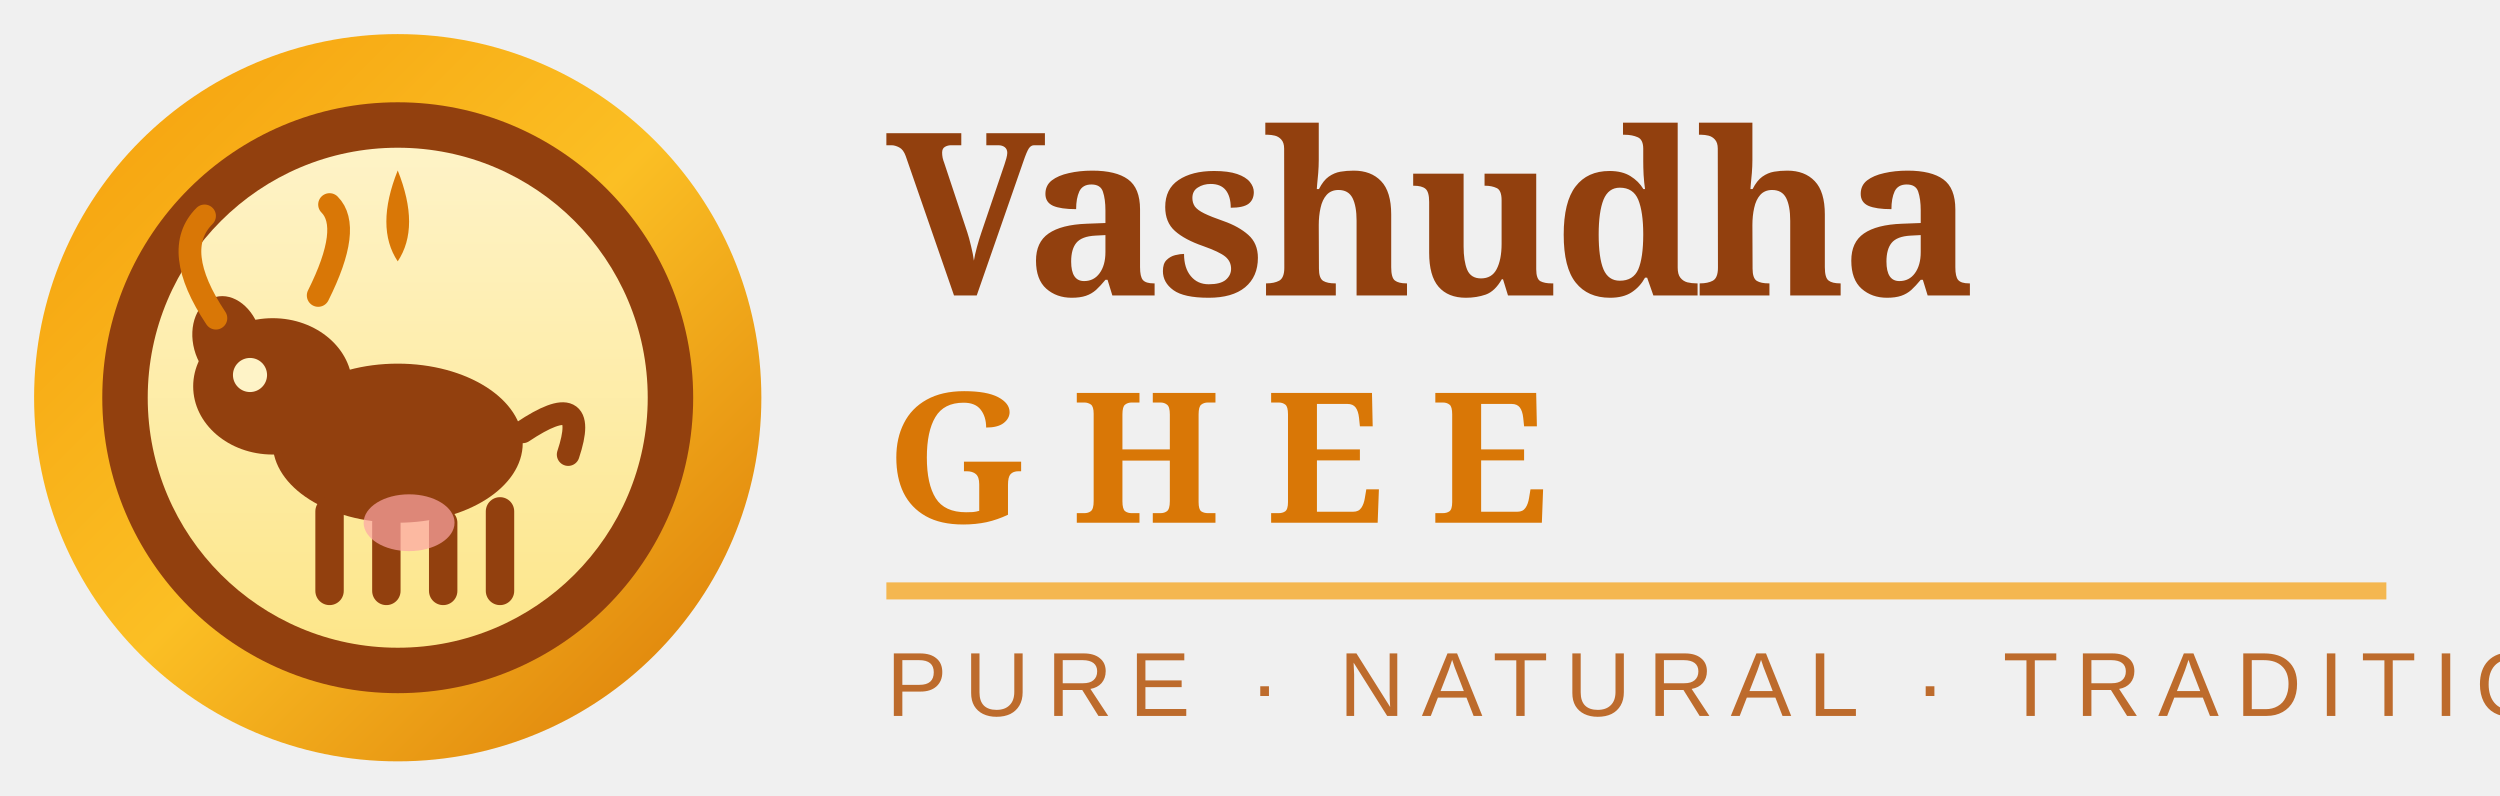
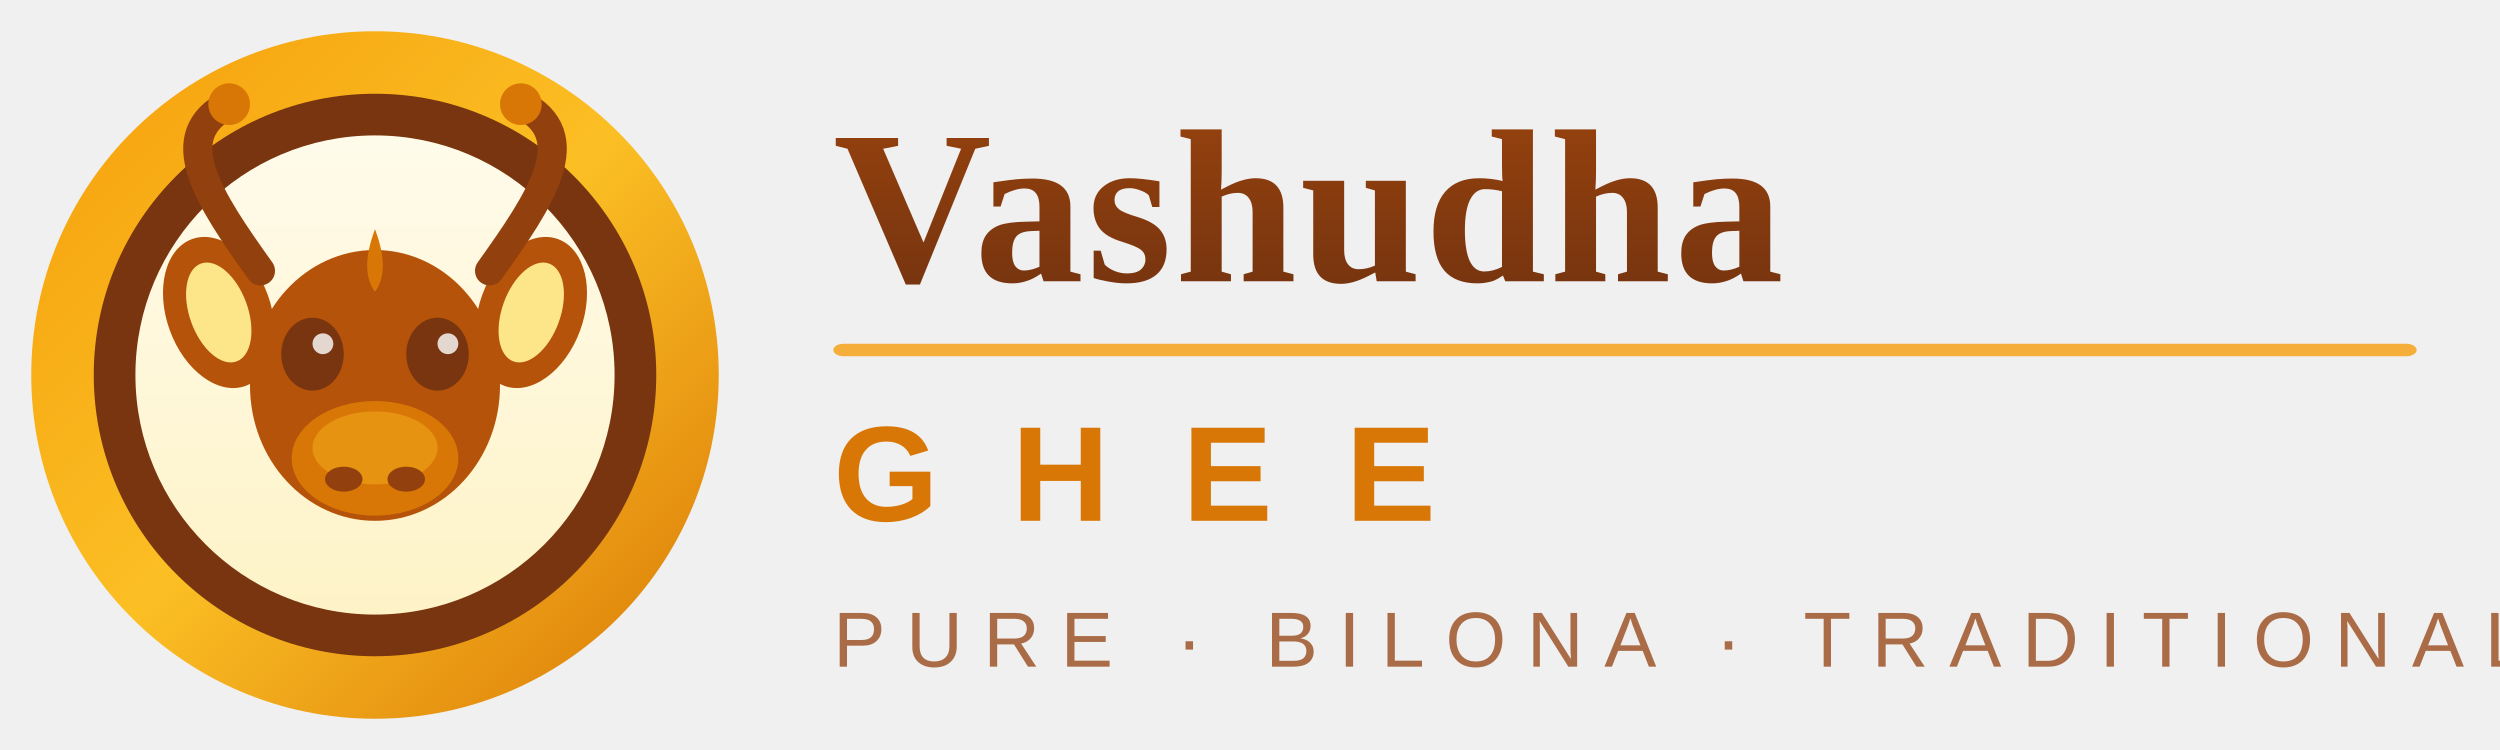
- <svg xmlns="http://www.w3.org/2000/svg" width="220" height="70" viewBox="0 0 220 70">
+ <svg xmlns="http://www.w3.org/2000/svg" width="240" height="72" viewBox="0 0 240 72">
  <defs>
-     <linearGradient id="logoGold" x1="0%" y1="0%" x2="100%" y2="100%">
+     <linearGradient id="logoGoldRing" x1="0%" y1="0%" x2="100%" y2="100%">
      <stop offset="0%" stop-color="#f59e0b" />
      <stop offset="50%" stop-color="#fbbf24" />
      <stop offset="100%" stop-color="#d97706" />
    </linearGradient>
-     <linearGradient id="logoBadge" x1="0%" y1="0%" x2="0%" y2="100%">
-       <stop offset="0%" stop-color="#fef3c7" />
-       <stop offset="100%" stop-color="#fde68a" />
+     <linearGradient id="logoBg" x1="0%" y1="0%" x2="0%" y2="100%">
+       <stop offset="0%" stop-color="#fffbeb" />
+       <stop offset="100%" stop-color="#fef3c7" />
+     </linearGradient>
+     <linearGradient id="logoText" x1="0%" y1="0%" x2="0%" y2="100%">
+       <stop offset="0%" stop-color="#92400e" />
+       <stop offset="100%" stop-color="#78350f" />
    </linearGradient>
  </defs>
-   <circle cx="35" cy="35" r="32" fill="url(#logoGold)" />
-   <circle cx="35" cy="35" r="26" fill="#92400e" />
-   <circle cx="35" cy="35" r="22" fill="url(#logoBadge)" />
-   <ellipse cx="35" cy="39" rx="11" ry="7" fill="#92400e" />
-   <ellipse cx="24" cy="34" rx="7" ry="6" fill="#92400e" />
-   <ellipse cx="20" cy="30" rx="3" ry="4" fill="#92400e" transform="rotate(-15,20,30)" />
-   <path d="M19 28 Q15 22 18 19" stroke="#d97706" stroke-width="2" fill="none" stroke-linecap="round" />
-   <path d="M28 26 Q31 20 29 18" stroke="#d97706" stroke-width="2" fill="none" stroke-linecap="round" />
-   <line x1="29" y1="45" x2="29" y2="52" stroke="#92400e" stroke-width="2.5" stroke-linecap="round" />
-   <line x1="34" y1="46" x2="34" y2="52" stroke="#92400e" stroke-width="2.5" stroke-linecap="round" />
-   <line x1="39" y1="46" x2="39" y2="52" stroke="#92400e" stroke-width="2.5" stroke-linecap="round" />
-   <line x1="44" y1="45" x2="44" y2="52" stroke="#92400e" stroke-width="2.5" stroke-linecap="round" />
-   <path d="M46 38 Q52 34 50 40" stroke="#92400e" stroke-width="2" fill="none" stroke-linecap="round" />
-   <ellipse cx="36" cy="46" rx="4" ry="2.5" fill="#fca5a5" opacity="0.7" />
-   <circle cx="22" cy="33" r="1.5" fill="#fef3c7" />
-   <path d="M35 15 Q37 20 35 23 Q33 20 35 15Z" fill="#d97706" />
-   <text x="78" y="26" font-family="Poppins, Georgia, serif" font-size="20" font-weight="800" fill="#92400e" letter-spacing="-0.5">Vashudha</text>
-   <text x="78" y="46" font-family="Poppins, Georgia, serif" font-size="16" font-weight="700" fill="#d97706" letter-spacing="4">GHEE</text>
-   <line x1="78" y1="52" x2="210" y2="52" stroke="#f59e0b" stroke-width="1.5" opacity="0.7" />
-   <text x="78" y="63" font-family="Arial, sans-serif" font-size="8" font-weight="400" fill="#b45309" letter-spacing="1.5" opacity="0.85">PURE · NATURAL · TRADITIONAL</text>
+   <circle cx="36" cy="36" r="33" fill="url(#logoGoldRing)" />
+   <circle cx="36" cy="36" r="27" fill="#78350f" />
+   <circle cx="36" cy="36" r="23" fill="url(#logoBg)" />
+   <ellipse cx="36" cy="37" rx="12" ry="13" fill="#b45309" />
+   <ellipse cx="36" cy="44" rx="8" ry="5.5" fill="#d97706" />
+   <ellipse cx="36" cy="43" rx="6" ry="3.5" fill="#fbbf24" opacity="0.4" />
+   <ellipse cx="21" cy="30" rx="5" ry="7.5" fill="#b45309" transform="rotate(-20 21 30)" />
+   <ellipse cx="21" cy="30" rx="2.8" ry="5" fill="#fde68a" transform="rotate(-20 21 30)" />
+   <ellipse cx="51" cy="30" rx="5" ry="7.5" fill="#b45309" transform="rotate(20 51 30)" />
+   <ellipse cx="51" cy="30" rx="2.8" ry="5" fill="#fde68a" transform="rotate(20 51 30)" />
+   <path d="M25 26 C20 19 16 13 22 10" stroke="#92400e" stroke-width="2.8" fill="none" stroke-linecap="round" />
+   <path d="M47 26 C52 19 56 13 50 10" stroke="#92400e" stroke-width="2.8" fill="none" stroke-linecap="round" />
+   <circle cx="22" cy="10" r="2" fill="#d97706" />
+   <circle cx="50" cy="10" r="2" fill="#d97706" />
+   <ellipse cx="30" cy="34" rx="3" ry="3.5" fill="#78350f" />
+   <ellipse cx="42" cy="34" rx="3" ry="3.5" fill="#78350f" />
+   <circle cx="31" cy="33" r="1" fill="white" opacity="0.8" />
+   <circle cx="43" cy="33" r="1" fill="white" opacity="0.8" />
+   <ellipse cx="33" cy="46" rx="1.8" ry="1.2" fill="#92400e" />
+   <ellipse cx="39" cy="46" rx="1.8" ry="1.2" fill="#92400e" />
+   <path d="M36 22 Q37.5 26 36 28 Q34.5 26 36 22Z" fill="#d97706" />
+   <text x="80" y="27" font-family="Georgia, 'Times New Roman', serif" font-size="21" font-weight="bold" fill="url(#logoText)" letter-spacing="0.3">Vashudha</text>
+   <rect x="80" y="33" width="152" height="1.2" fill="#f59e0b" rx="1" opacity="0.8" />
+   <text x="80" y="50" font-family="Arial, Helvetica, sans-serif" font-size="13" font-weight="700" fill="#d97706" letter-spacing="7">GHEE</text>
+   <text x="80" y="64" font-family="Arial, Helvetica, sans-serif" font-size="7.5" fill="#92400e" letter-spacing="2" opacity="0.75">PURE · BILONA · TRADITIONAL</text>
</svg>
